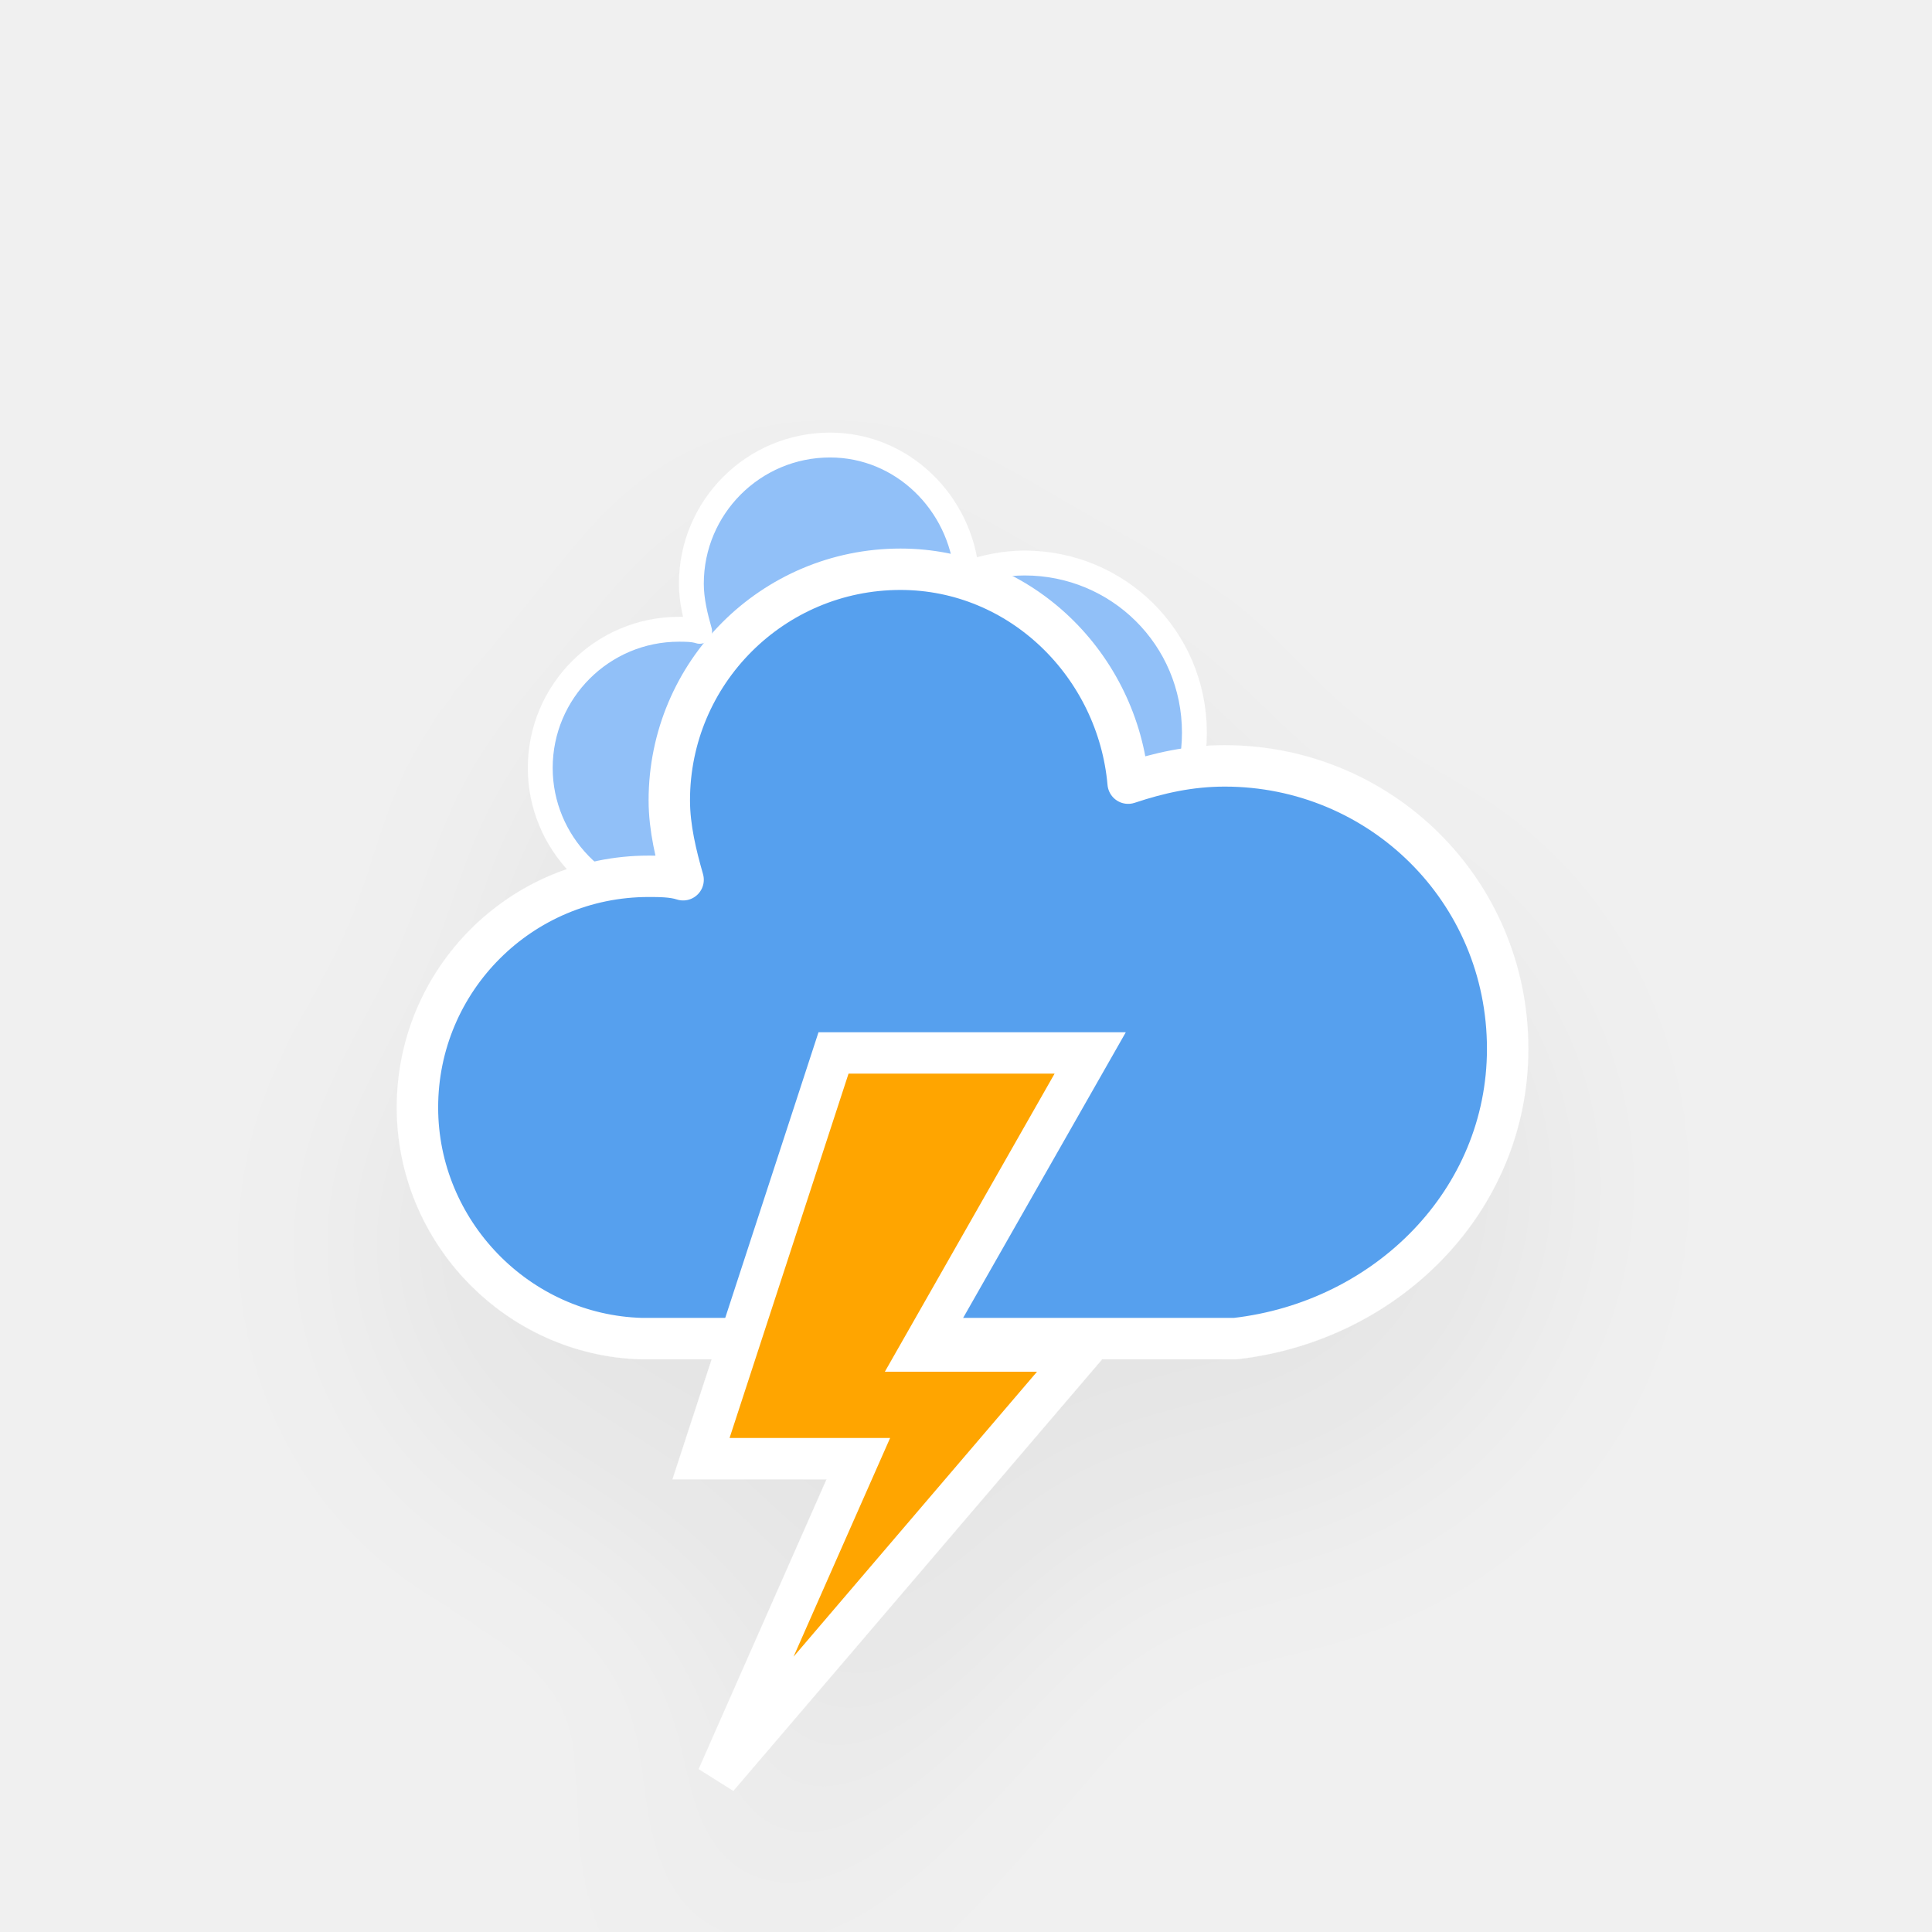
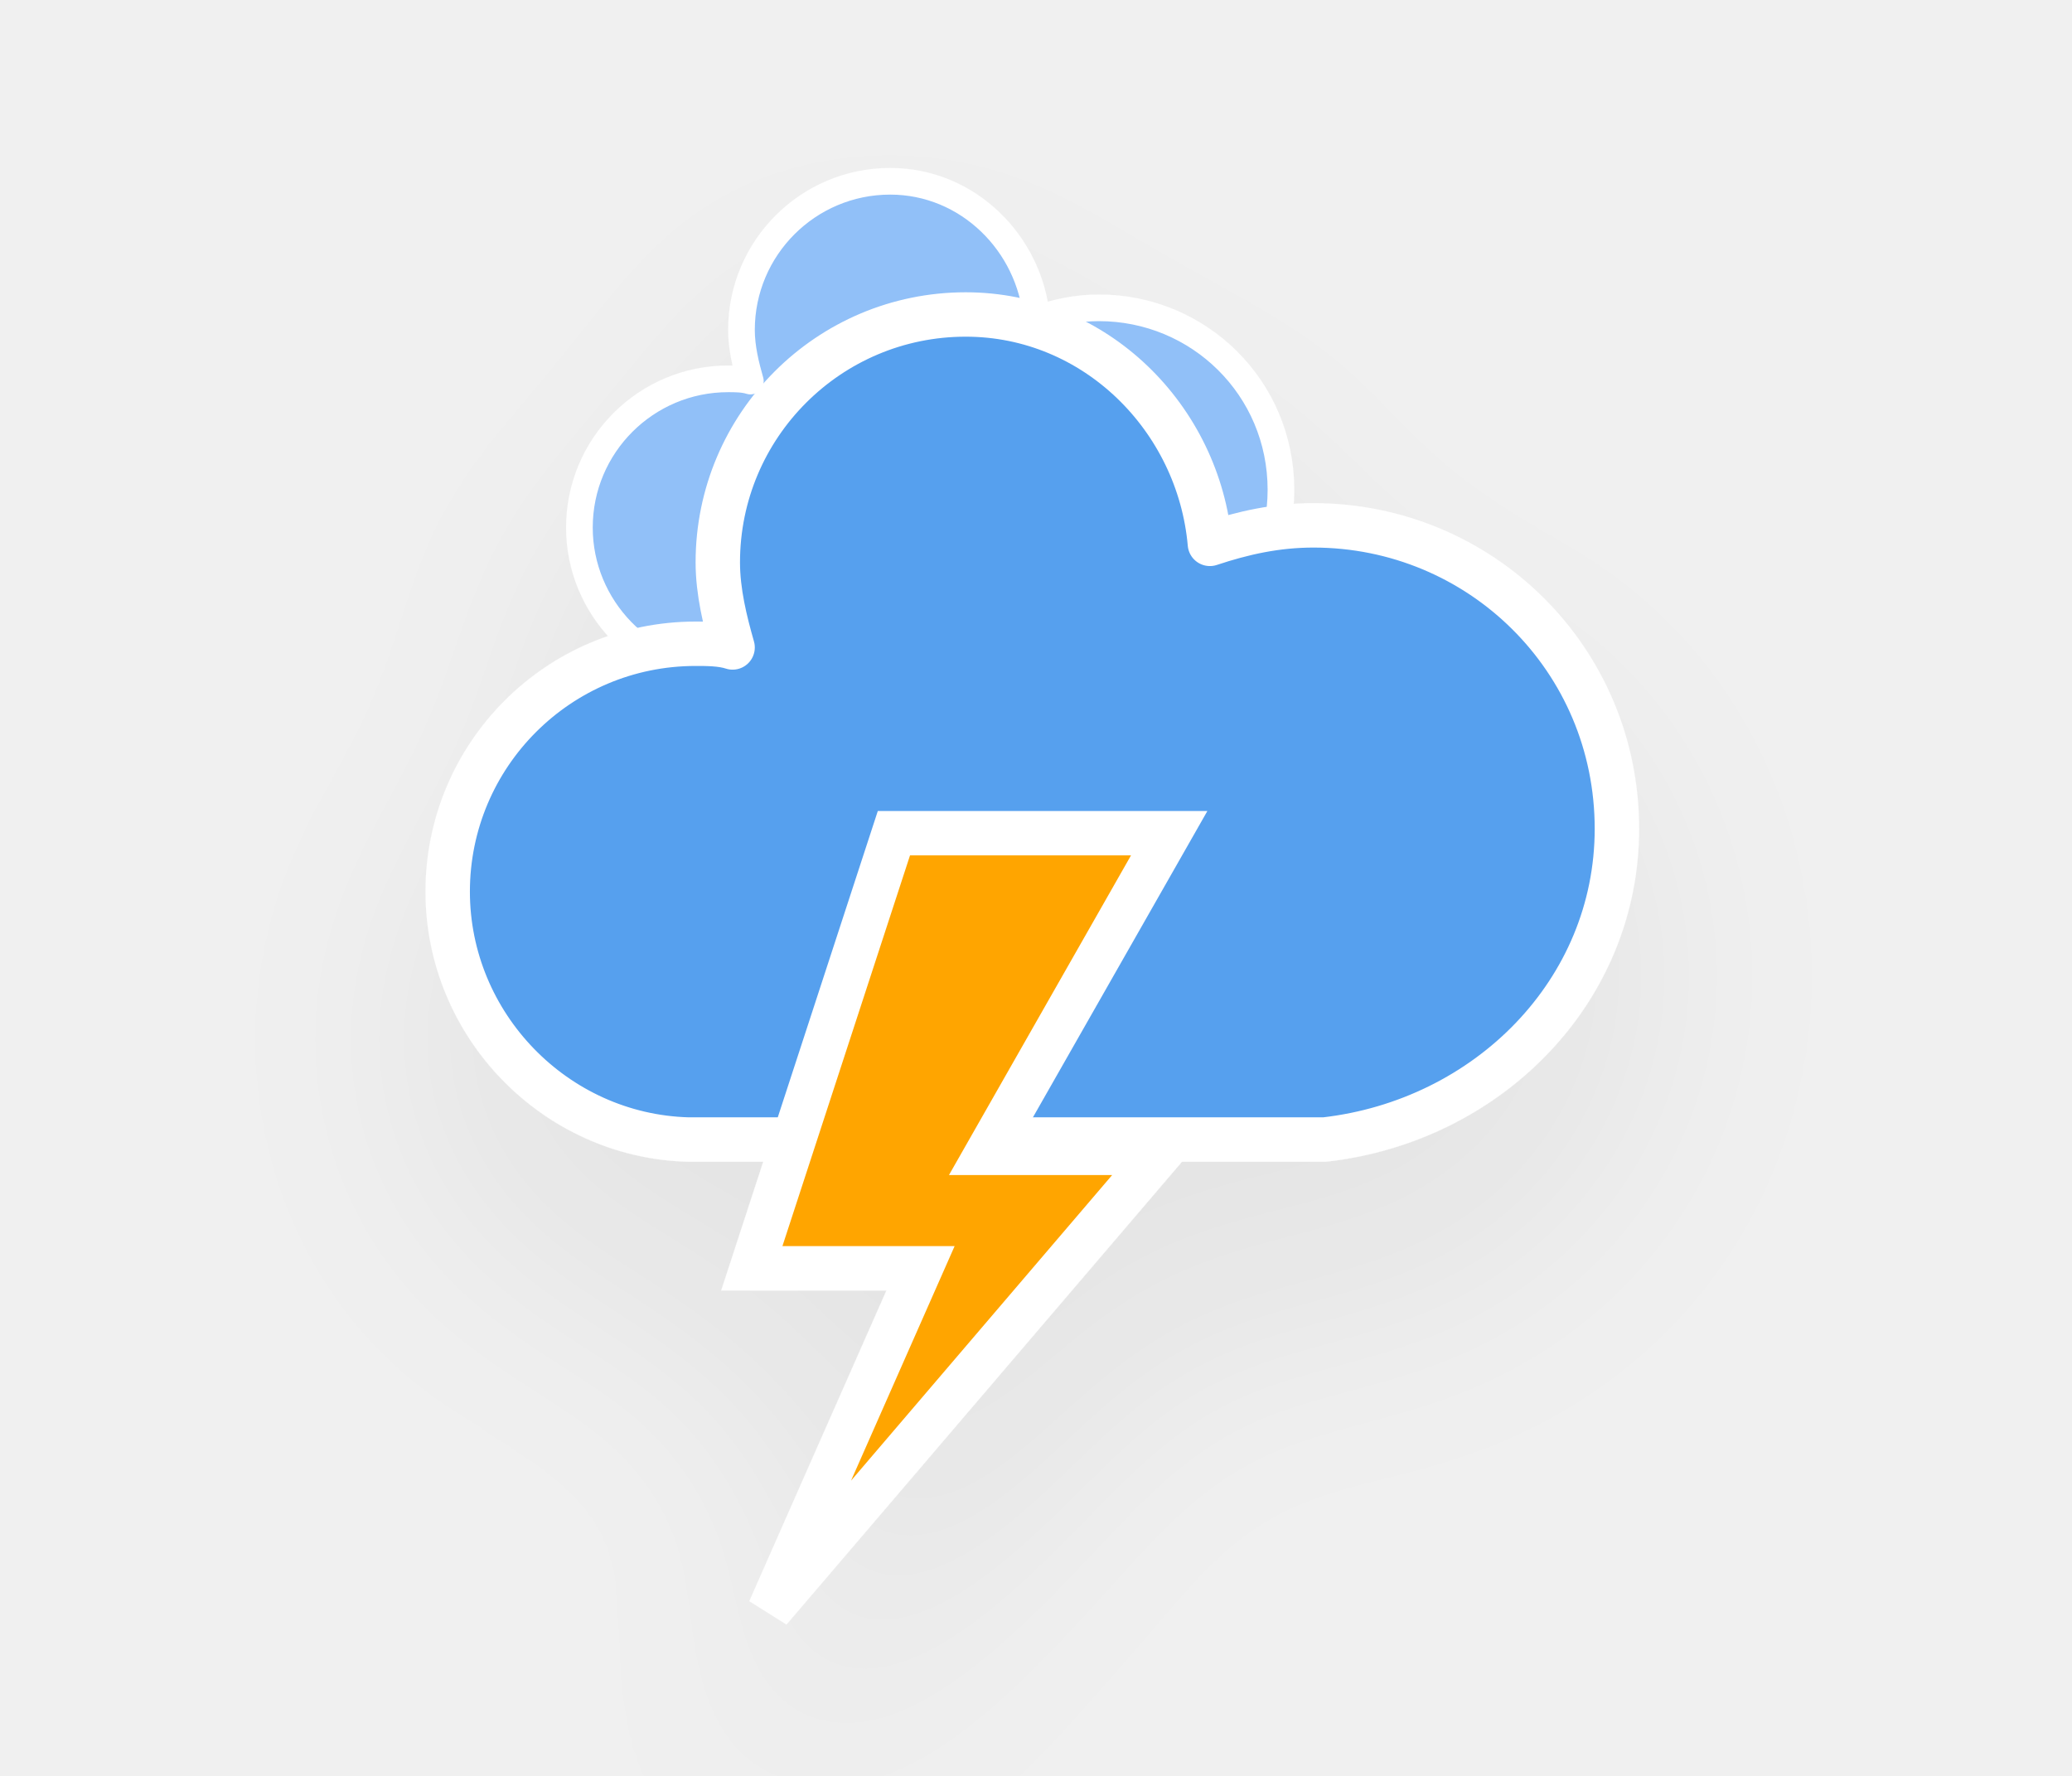
- <svg xmlns="http://www.w3.org/2000/svg" width="56" height="56" version="1.1">
+ <svg xmlns="http://www.w3.org/2000/svg" width="56" height="48" version="1.1">
  <defs>
    <filter id="blur" x="-.247" y="-.196" width="1.494" height="1.496">
      <feGaussianBlur in="SourceAlpha" stdDeviation="3" />
      <feOffset dx="0" dy="4" result="offsetblur" />
      <feComponentTransfer>
        <feFuncA slope="0.05" type="linear" />
      </feComponentTransfer>
      <feMerge>
        <feMergeNode />
        <feMergeNode in="SourceGraphic" />
      </feMerge>
    </filter>
  </defs>
-   <g id="thunder" transform="translate(-4 -4)" filter="url(#blur)">
+   <g id="thunder" transform="translate(-4,-12)" filter="url(#blur)">
    <g transform="translate(20,10)">
      <g class="am-weather-cloud-1">
        <path transform="matrix(.6 0 0 .6 -10 -6)" d="m47.7 35.4c0-4.6-3.7-8.2-8.2-8.2-1 0-1.9 0.2-2.8 0.5-0.3-3.4-3.1-6.2-6.6-6.2-3.7 0-6.7 3-6.7 6.7 0 0.8 0.2 1.6 0.4 2.3-0.3-0.1-0.7-0.1-1-0.1-3.7 0-6.7 3-6.7 6.7 0 3.6 2.9 6.6 6.5 6.7h17.2c4.4-0.5 7.9-4 7.9-8.4z" fill="#91c0f8" stroke="#fff" stroke-linejoin="round" stroke-width="1.2" />
      </g>
      <path transform="translate(-20,-11)" d="m47.7 35.4c0-4.6-3.7-8.2-8.2-8.2-1 0-1.9 0.2-2.8 0.5-0.3-3.4-3.1-6.2-6.6-6.2-3.7 0-6.7 3-6.7 6.7 0 0.8 0.2 1.6 0.4 2.3-0.3-0.1-0.7-0.1-1-0.1-3.7 0-6.7 3-6.7 6.7 0 3.6 2.9 6.6 6.5 6.7h17.2c4.4-0.5 7.9-4 7.9-8.4z" fill="#57a0ee" stroke="#fff" stroke-linejoin="round" stroke-width="1.2" />
      <g transform="matrix(1.2,0,0,1.2,-9,28)">
-         <polygon class="am-weather-stroke" points="16.4 4.3 20.3 4.3 11.5 14.6 14.9 6.9 11.1 6.9 14.3 -2.9 20.5 -2.9" fill="#ffa500" stroke="#fff" />
+         <polygon class="am-weather-stroke" points="11.1 6.9 14.3 -2.9 20.5 -2.9 16.4 4.3 20.3 4.3 11.5 14.6 14.9 6.9" fill="#ffa500" stroke="#fff" />
      </g>
    </g>
  </g>
</svg>
